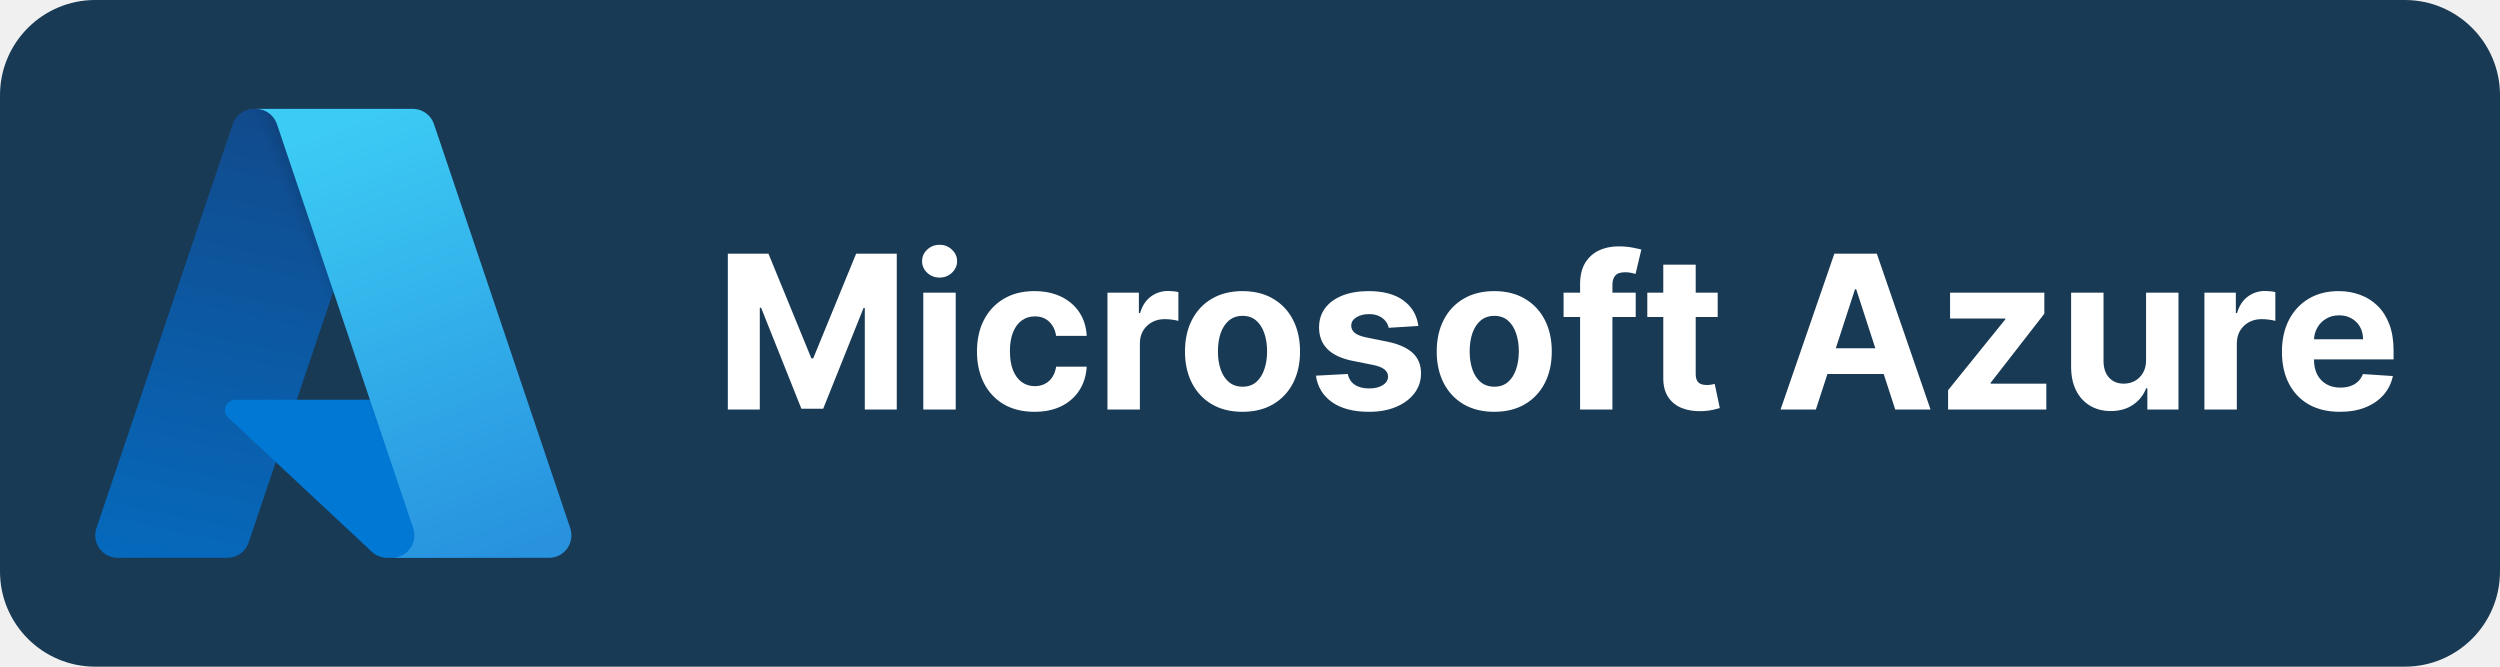
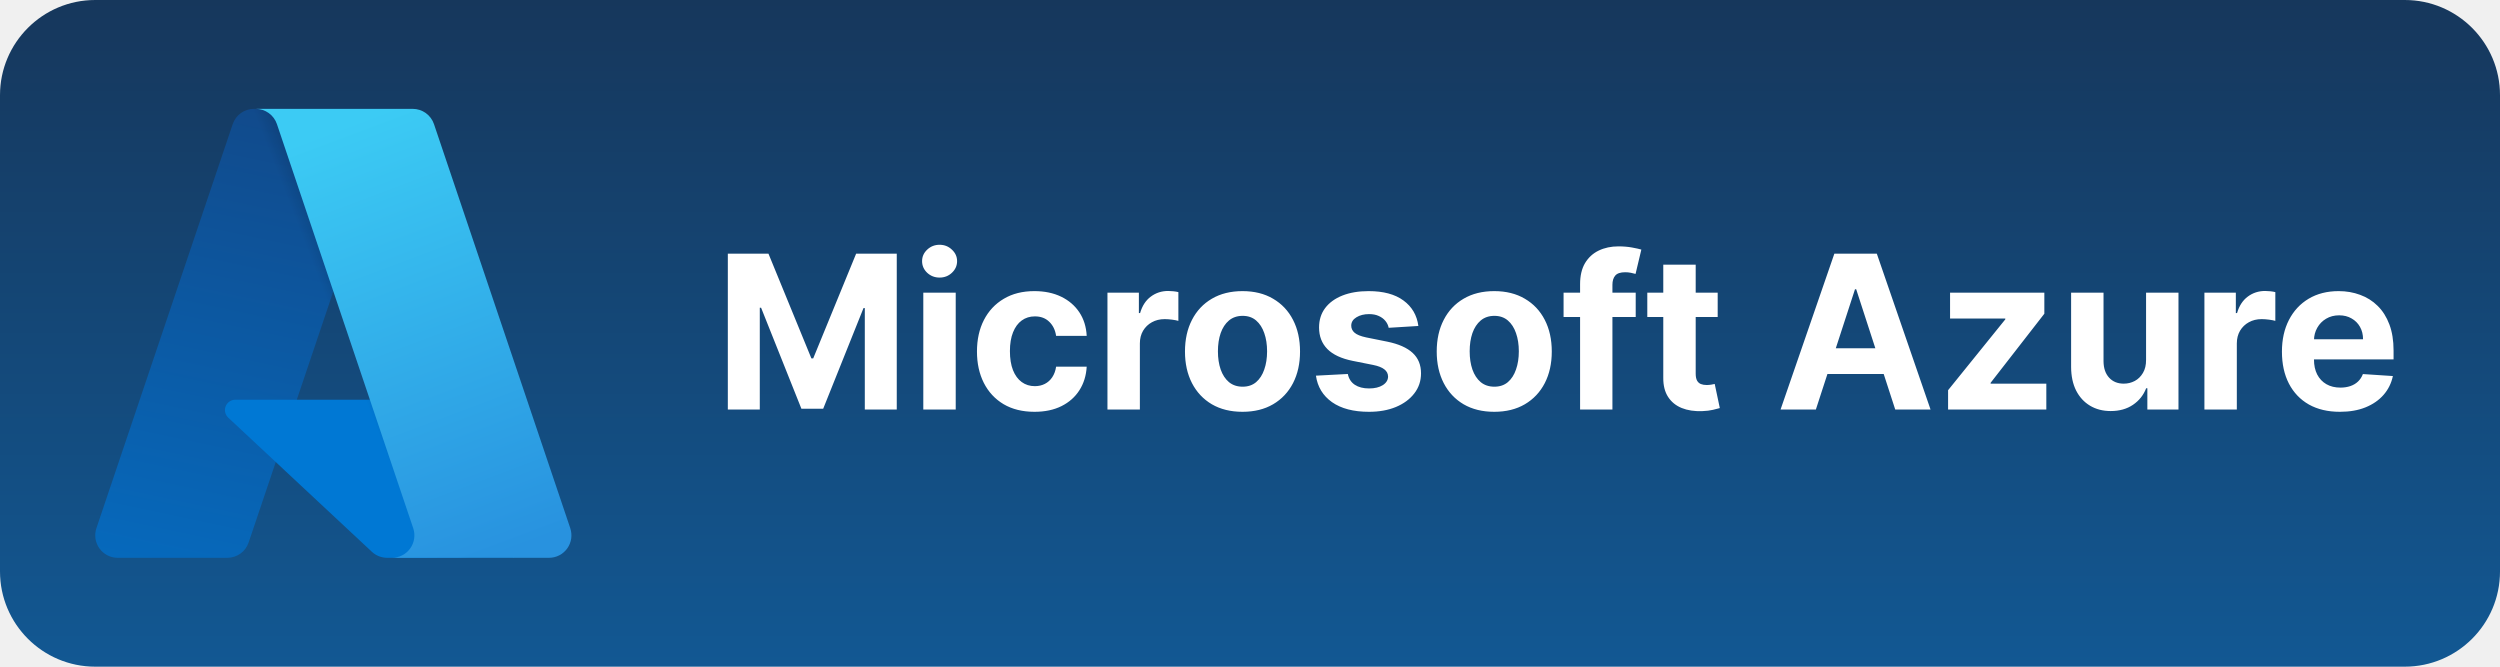
<svg xmlns="http://www.w3.org/2000/svg" width="525" height="140" viewBox="0 0 525 140" fill="none">
-   <rect width="525" height="140" rx="20" fill="#183A55" />
-   <path d="M53.338 22.86H82.929L52.211 113.929C52.053 114.394 51.825 114.832 51.533 115.226C51.242 115.621 50.891 115.968 50.492 116.254C50.093 116.54 49.653 116.763 49.185 116.913C48.718 117.063 48.23 117.14 47.74 117.14H24.711C23.964 117.14 23.226 116.963 22.561 116.62C21.895 116.279 21.321 115.783 20.885 115.175C20.448 114.567 20.163 113.864 20.052 113.124C19.941 112.384 20.008 111.627 20.247 110.919L48.867 26.069C49.023 25.604 49.252 25.167 49.544 24.772C49.835 24.377 50.188 24.03 50.585 23.744C50.984 23.458 51.424 23.235 51.892 23.085C52.359 22.935 52.847 22.858 53.337 22.858V22.859L53.338 22.86Z" fill="url(#paint0_linear_67_515)" />
+   <rect width="525" height="140" rx="20" fill="url(#paint0_linear_67_515)" />
+   <path d="M53.338 22.86H82.929L52.211 113.929C52.053 114.394 51.825 114.832 51.533 115.226C51.242 115.621 50.891 115.968 50.492 116.254C50.093 116.54 49.653 116.763 49.185 116.913C48.718 117.063 48.23 117.14 47.74 117.14H24.711C23.964 117.14 23.226 116.963 22.561 116.62C21.895 116.279 21.321 115.783 20.885 115.175C20.448 114.567 20.163 113.864 20.052 113.124C19.941 112.384 20.008 111.627 20.247 110.919L48.867 26.069C49.023 25.604 49.252 25.167 49.544 24.772C49.835 24.377 50.188 24.03 50.585 23.744C50.984 23.458 51.424 23.235 51.892 23.085C52.359 22.935 52.847 22.858 53.337 22.858V22.859L53.338 22.86Z" fill="url(#paint1_linear_67_515)" />
  <path d="M107.887 117.14H81.316C81.02 117.14 80.724 117.113 80.431 117.057C80.14 117.002 79.853 116.919 79.577 116.81C79.301 116.702 79.036 116.567 78.785 116.409C78.534 116.251 78.298 116.069 78.081 115.867L47.929 87.707C47.61 87.409 47.388 87.023 47.291 86.597C47.195 86.172 47.229 85.727 47.389 85.321C47.549 84.915 47.827 84.566 48.188 84.321C48.549 84.076 48.975 83.944 49.412 83.944H96.335L107.884 117.142L107.887 117.14Z" fill="#0078D4" />
-   <path d="M83.035 22.86L62.321 83.951L96.166 83.943L107.775 117.14H81.305C81.031 117.138 80.757 117.113 80.487 117.064C80.217 117.015 79.952 116.944 79.695 116.849C79.178 116.661 78.698 116.386 78.275 116.035L57.921 97.039L52.223 113.843C52.075 114.263 51.873 114.662 51.62 115.028C51.114 115.765 50.422 116.354 49.614 116.737C49.212 116.927 48.786 117.063 48.348 117.14H24.725C23.97 117.143 23.225 116.963 22.554 116.615C21.882 116.268 21.304 115.764 20.869 115.147C20.433 114.529 20.152 113.815 20.051 113.066C19.95 112.317 20.03 111.554 20.285 110.843L48.858 26.133C49.007 25.659 49.23 25.213 49.52 24.811C49.809 24.408 50.162 24.053 50.562 23.761C50.962 23.468 51.407 23.24 51.878 23.088C52.349 22.935 52.843 22.858 53.339 22.86H83.036H83.035Z" fill="url(#paint1_linear_67_515)" />
-   <path d="M119.752 110.919C119.991 111.628 120.059 112.384 119.949 113.124C119.838 113.864 119.553 114.567 119.117 115.175C118.681 115.783 118.107 116.278 117.441 116.62C116.776 116.962 116.039 117.14 115.291 117.141H82.311C83.059 117.141 83.796 116.962 84.463 116.62C85.128 116.279 85.703 115.783 86.139 115.175C86.575 114.568 86.86 113.864 86.972 113.124C87.083 112.384 87.015 111.628 86.776 110.919L58.156 26.067C57.841 25.132 57.24 24.32 56.44 23.744C56.042 23.458 55.602 23.237 55.136 23.087C54.669 22.937 54.182 22.86 53.693 22.86H86.671C87.162 22.86 87.648 22.937 88.115 23.087C88.582 23.237 89.022 23.459 89.42 23.744C89.818 24.031 90.169 24.377 90.46 24.771C90.752 25.164 90.979 25.602 91.137 26.067L119.757 110.919H119.752Z" fill="url(#paint2_linear_67_515)" />
+   <path d="M83.035 22.86L62.321 83.951L96.166 83.943L107.775 117.14H81.305C81.031 117.138 80.757 117.113 80.487 117.064C80.217 117.015 79.952 116.944 79.695 116.849C79.178 116.661 78.698 116.386 78.275 116.035L57.921 97.039L52.223 113.843C52.075 114.263 51.873 114.662 51.62 115.028C51.114 115.765 50.422 116.354 49.614 116.737C49.212 116.927 48.786 117.063 48.348 117.14H24.725C23.97 117.143 23.225 116.963 22.554 116.615C21.882 116.268 21.304 115.764 20.869 115.147C20.433 114.529 20.152 113.815 20.051 113.066C19.95 112.317 20.03 111.554 20.285 110.843L48.858 26.133C49.007 25.659 49.23 25.213 49.52 24.811C49.809 24.408 50.162 24.053 50.562 23.761C50.962 23.468 51.407 23.24 51.878 23.088C52.349 22.935 52.843 22.858 53.339 22.86H83.036H83.035Z" fill="url(#paint2_linear_67_515)" />
+   <path d="M119.752 110.919C119.991 111.628 120.059 112.384 119.949 113.124C119.838 113.864 119.553 114.567 119.117 115.175C118.681 115.783 118.107 116.278 117.441 116.62C116.776 116.962 116.039 117.14 115.291 117.141H82.311C83.059 117.141 83.796 116.962 84.463 116.62C85.128 116.279 85.703 115.783 86.139 115.175C86.575 114.568 86.86 113.864 86.972 113.124C87.083 112.384 87.015 111.628 86.776 110.919L58.156 26.067C57.841 25.132 57.24 24.32 56.44 23.744C56.042 23.458 55.602 23.237 55.136 23.087C54.669 22.937 54.182 22.86 53.693 22.86H86.671C87.162 22.86 87.648 22.937 88.115 23.087C88.582 23.237 89.022 23.459 89.42 23.744C89.818 24.031 90.169 24.377 90.46 24.771C90.752 25.164 90.979 25.602 91.137 26.067L119.757 110.919H119.752Z" fill="url(#paint3_linear_67_515)" />
  <path d="M152.844 53.273H161.378L170.391 75.261H170.774L179.787 53.273H188.32V86H181.609V64.698H181.337L172.868 85.84H168.297L159.828 64.619H159.556V86H152.844V53.273ZM193.893 86V61.455H200.701V86H193.893ZM197.313 58.291C196.301 58.291 195.433 57.955 194.708 57.284C193.995 56.602 193.638 55.787 193.638 54.839C193.638 53.901 193.995 53.097 194.708 52.426C195.433 51.744 196.301 51.403 197.313 51.403C198.325 51.403 199.188 51.744 199.902 52.426C200.626 53.097 200.989 53.901 200.989 54.839C200.989 55.787 200.626 56.602 199.902 57.284C199.188 57.955 198.325 58.291 197.313 58.291ZM217.244 86.479C214.73 86.479 212.567 85.947 210.756 84.881C208.956 83.805 207.571 82.314 206.602 80.407C205.643 78.5 205.163 76.305 205.163 73.823C205.163 71.309 205.648 69.104 206.618 67.207C207.598 65.3 208.988 63.814 210.788 62.749C212.589 61.673 214.73 61.135 217.212 61.135C219.354 61.135 221.229 61.524 222.837 62.301C224.446 63.079 225.719 64.171 226.657 65.577C227.594 66.984 228.111 68.635 228.207 70.531H221.783C221.602 69.306 221.122 68.321 220.344 67.575C219.577 66.819 218.571 66.44 217.324 66.44C216.27 66.44 215.348 66.728 214.56 67.303C213.782 67.868 213.175 68.694 212.738 69.78C212.301 70.867 212.083 72.183 212.083 73.727C212.083 75.293 212.296 76.625 212.722 77.722C213.159 78.82 213.771 79.656 214.56 80.231C215.348 80.806 216.27 81.094 217.324 81.094C218.102 81.094 218.8 80.934 219.418 80.615C220.046 80.295 220.563 79.832 220.968 79.224C221.383 78.606 221.655 77.866 221.783 77.003H228.207C228.1 78.878 227.589 80.529 226.673 81.957C225.767 83.374 224.515 84.482 222.917 85.281C221.319 86.08 219.428 86.479 217.244 86.479ZM232.565 86V61.455H239.165V65.737H239.421C239.868 64.214 240.619 63.063 241.674 62.285C242.729 61.497 243.943 61.103 245.317 61.103C245.658 61.103 246.026 61.124 246.42 61.167C246.814 61.209 247.16 61.268 247.459 61.343V67.383C247.139 67.287 246.697 67.202 246.132 67.127C245.568 67.053 245.051 67.016 244.582 67.016C243.581 67.016 242.686 67.234 241.898 67.671C241.12 68.097 240.502 68.694 240.044 69.461C239.597 70.228 239.373 71.112 239.373 72.113V86H232.565ZM260.926 86.479C258.444 86.479 256.297 85.952 254.486 84.897C252.686 83.832 251.295 82.351 250.315 80.455C249.335 78.548 248.845 76.337 248.845 73.823C248.845 71.288 249.335 69.072 250.315 67.175C251.295 65.269 252.686 63.788 254.486 62.733C256.297 61.668 258.444 61.135 260.926 61.135C263.408 61.135 265.55 61.668 267.35 62.733C269.161 63.788 270.557 65.269 271.537 67.175C272.517 69.072 273.007 71.288 273.007 73.823C273.007 76.337 272.517 78.548 271.537 80.455C270.557 82.351 269.161 83.832 267.35 84.897C265.55 85.952 263.408 86.479 260.926 86.479ZM260.958 81.206C262.087 81.206 263.03 80.886 263.786 80.247C264.543 79.597 265.113 78.713 265.496 77.594C265.89 76.476 266.088 75.203 266.088 73.775C266.088 72.348 265.89 71.075 265.496 69.956C265.113 68.837 264.543 67.953 263.786 67.303C263.03 66.653 262.087 66.329 260.958 66.329C259.818 66.329 258.859 66.653 258.081 67.303C257.314 67.953 256.734 68.837 256.34 69.956C255.956 71.075 255.764 72.348 255.764 73.775C255.764 75.203 255.956 76.476 256.34 77.594C256.734 78.713 257.314 79.597 258.081 80.247C258.859 80.886 259.818 81.206 260.958 81.206ZM297.856 68.454L291.624 68.837C291.517 68.305 291.288 67.825 290.937 67.399C290.585 66.962 290.122 66.616 289.546 66.36C288.982 66.094 288.305 65.961 287.517 65.961C286.462 65.961 285.573 66.185 284.848 66.632C284.124 67.069 283.762 67.655 283.762 68.39C283.762 68.976 283.996 69.471 284.465 69.876C284.933 70.281 285.738 70.606 286.878 70.851L291.32 71.746C293.706 72.236 295.486 73.024 296.657 74.111C297.829 75.197 298.415 76.625 298.415 78.394C298.415 80.002 297.941 81.414 296.993 82.628C296.056 83.843 294.767 84.791 293.126 85.473C291.496 86.144 289.616 86.479 287.485 86.479C284.236 86.479 281.647 85.803 279.719 84.45C277.801 83.086 276.677 81.233 276.347 78.889L283.042 78.537C283.245 79.528 283.735 80.284 284.513 80.806C285.29 81.318 286.286 81.573 287.501 81.573C288.694 81.573 289.653 81.344 290.377 80.886C291.112 80.418 291.485 79.816 291.496 79.081C291.485 78.463 291.224 77.957 290.713 77.562C290.202 77.158 289.413 76.849 288.348 76.636L284.097 75.789C281.7 75.309 279.916 74.478 278.744 73.296C277.583 72.113 277.002 70.606 277.002 68.773C277.002 67.197 277.428 65.838 278.28 64.698C279.143 63.559 280.352 62.68 281.908 62.062C283.474 61.444 285.306 61.135 287.405 61.135C290.505 61.135 292.945 61.79 294.724 63.1C296.514 64.411 297.558 66.195 297.856 68.454ZM313.792 86.479C311.31 86.479 309.163 85.952 307.352 84.897C305.552 83.832 304.161 82.351 303.181 80.455C302.201 78.548 301.711 76.337 301.711 73.823C301.711 71.288 302.201 69.072 303.181 67.175C304.161 65.269 305.552 63.788 307.352 62.733C309.163 61.668 311.31 61.135 313.792 61.135C316.274 61.135 318.416 61.668 320.216 62.733C322.027 63.788 323.423 65.269 324.403 67.175C325.383 69.072 325.873 71.288 325.873 73.823C325.873 76.337 325.383 78.548 324.403 80.455C323.423 82.351 322.027 83.832 320.216 84.897C318.416 85.952 316.274 86.479 313.792 86.479ZM313.824 81.206C314.953 81.206 315.896 80.886 316.653 80.247C317.409 79.597 317.979 78.713 318.362 77.594C318.757 76.476 318.954 75.203 318.954 73.775C318.954 72.348 318.757 71.075 318.362 69.956C317.979 68.837 317.409 67.953 316.653 67.303C315.896 66.653 314.953 66.329 313.824 66.329C312.684 66.329 311.725 66.653 310.948 67.303C310.181 67.953 309.6 68.837 309.206 69.956C308.822 71.075 308.631 72.348 308.631 73.775C308.631 75.203 308.822 76.476 309.206 77.594C309.6 78.713 310.181 79.597 310.948 80.247C311.725 80.886 312.684 81.206 313.824 81.206ZM343.499 61.455V66.568H328.35V61.455H343.499ZM331.818 86V59.681C331.818 57.902 332.164 56.426 332.856 55.254C333.56 54.082 334.518 53.203 335.733 52.617C336.947 52.032 338.327 51.739 339.872 51.739C340.916 51.739 341.869 51.819 342.732 51.978C343.606 52.138 344.256 52.282 344.682 52.41L343.467 57.523C343.201 57.438 342.871 57.358 342.476 57.284C342.093 57.209 341.699 57.172 341.294 57.172C340.293 57.172 339.595 57.406 339.201 57.875C338.806 58.333 338.609 58.978 338.609 59.809V86H331.818ZM360.714 61.455V66.568H345.932V61.455H360.714ZM349.288 55.574H356.096V78.457C356.096 79.086 356.191 79.576 356.383 79.928C356.575 80.269 356.841 80.508 357.182 80.647C357.534 80.785 357.939 80.854 358.397 80.854C358.716 80.854 359.036 80.828 359.355 80.775C359.675 80.711 359.92 80.663 360.091 80.631L361.161 85.696C360.82 85.803 360.341 85.925 359.723 86.064C359.105 86.213 358.354 86.304 357.47 86.336C355.829 86.4 354.391 86.181 353.155 85.68C351.93 85.18 350.977 84.402 350.295 83.347C349.613 82.293 349.277 80.961 349.288 79.352V55.574ZM381.332 86H373.917L385.215 53.273H394.132L405.414 86H397.999L389.802 60.751H389.546L381.332 86ZM380.869 73.136H398.383V78.537H380.869V73.136ZM409.098 86V81.941L421.115 67.064V66.888H409.513V61.455H429.312V65.881L418.03 80.391V80.567H429.728V86H409.098ZM450.674 75.549V61.455H457.481V86H450.945V81.541H450.69C450.136 82.98 449.214 84.136 447.925 85.009C446.647 85.883 445.086 86.32 443.243 86.32C441.602 86.32 440.159 85.947 438.912 85.201C437.666 84.455 436.691 83.395 435.988 82.021C435.296 80.647 434.944 79.001 434.933 77.083V61.455H441.741V75.869C441.752 77.317 442.14 78.463 442.907 79.304C443.675 80.146 444.703 80.567 445.992 80.567C446.812 80.567 447.579 80.38 448.293 80.007C449.007 79.624 449.582 79.059 450.019 78.314C450.466 77.568 450.684 76.646 450.674 75.549ZM462.927 86V61.455H469.526V65.737H469.782C470.229 64.214 470.981 63.063 472.035 62.285C473.09 61.497 474.304 61.103 475.679 61.103C476.02 61.103 476.387 61.124 476.781 61.167C477.176 61.209 477.522 61.268 477.82 61.343V67.383C477.5 67.287 477.058 67.202 476.494 67.127C475.929 67.053 475.412 67.016 474.944 67.016C473.942 67.016 473.047 67.234 472.259 67.671C471.481 68.097 470.863 68.694 470.405 69.461C469.958 70.228 469.734 71.112 469.734 72.113V86H462.927ZM491.383 86.479C488.858 86.479 486.685 85.968 484.863 84.945C483.052 83.912 481.657 82.452 480.676 80.567C479.696 78.671 479.206 76.428 479.206 73.839C479.206 71.314 479.696 69.098 480.676 67.191C481.657 65.284 483.036 63.798 484.815 62.733C486.605 61.668 488.704 61.135 491.112 61.135C492.731 61.135 494.238 61.396 495.634 61.918C497.04 62.429 498.265 63.202 499.309 64.235C500.364 65.269 501.184 66.568 501.77 68.134C502.356 69.69 502.649 71.511 502.649 73.599V75.469H481.923V71.25H496.241C496.241 70.27 496.028 69.402 495.602 68.646C495.176 67.889 494.585 67.298 493.828 66.872C493.082 66.435 492.214 66.217 491.223 66.217C490.19 66.217 489.274 66.456 488.475 66.936C487.686 67.404 487.069 68.038 486.621 68.837C486.174 69.626 485.945 70.505 485.934 71.474V75.485C485.934 76.7 486.158 77.749 486.605 78.633C487.063 79.517 487.708 80.199 488.539 80.679C489.37 81.158 490.355 81.398 491.495 81.398C492.251 81.398 492.944 81.291 493.572 81.078C494.201 80.865 494.739 80.546 495.186 80.119C495.634 79.693 495.975 79.171 496.209 78.553L502.505 78.969C502.186 80.481 501.531 81.803 500.54 82.932C499.56 84.05 498.292 84.924 496.737 85.553C495.192 86.171 493.407 86.479 491.383 86.479Z" fill="white" />
  <defs>
-     <linearGradient id="paint0_linear_67_515" x1="90.139" y1="29.849" x2="69.505" y2="126.708" gradientUnits="userSpaceOnUse">
+     <linearGradient id="paint0_linear_67_515" x1="262.5" y1="140" x2="262.5" y2="0" gradientUnits="userSpaceOnUse">
+       <stop stop-color="#125893" />
+       <stop offset="1" stop-color="#16375C" />
+     </linearGradient>
+     <linearGradient id="paint1_linear_67_515" x1="90.139" y1="29.849" x2="69.505" y2="126.708" gradientUnits="userSpaceOnUse">
      <stop stop-color="#114A8B" />
      <stop offset="1" stop-color="#0669BC" />
    </linearGradient>
-     <linearGradient id="paint1_linear_67_515" x1="81.205" y1="72.176" x2="73.342" y2="75.214" gradientUnits="userSpaceOnUse">
+     <linearGradient id="paint2_linear_67_515" x1="81.205" y1="72.176" x2="73.342" y2="75.214" gradientUnits="userSpaceOnUse">
      <stop stop-opacity="0.3" />
      <stop offset="0.1" stop-opacity="0.2" />
      <stop offset="0.3" stop-opacity="0.1" />
      <stop offset="0.6" stop-opacity="0.1" />
      <stop offset="1" stop-opacity="0" />
    </linearGradient>
-     <linearGradient id="paint2_linear_67_515" x1="69.8" y1="27.198" x2="103.553" y2="117.116" gradientUnits="userSpaceOnUse">
+     <linearGradient id="paint3_linear_67_515" x1="69.8" y1="27.198" x2="103.553" y2="117.116" gradientUnits="userSpaceOnUse">
      <stop stop-color="#3CCBF4" />
      <stop offset="1" stop-color="#2892DF" />
    </linearGradient>
  </defs>
</svg>
